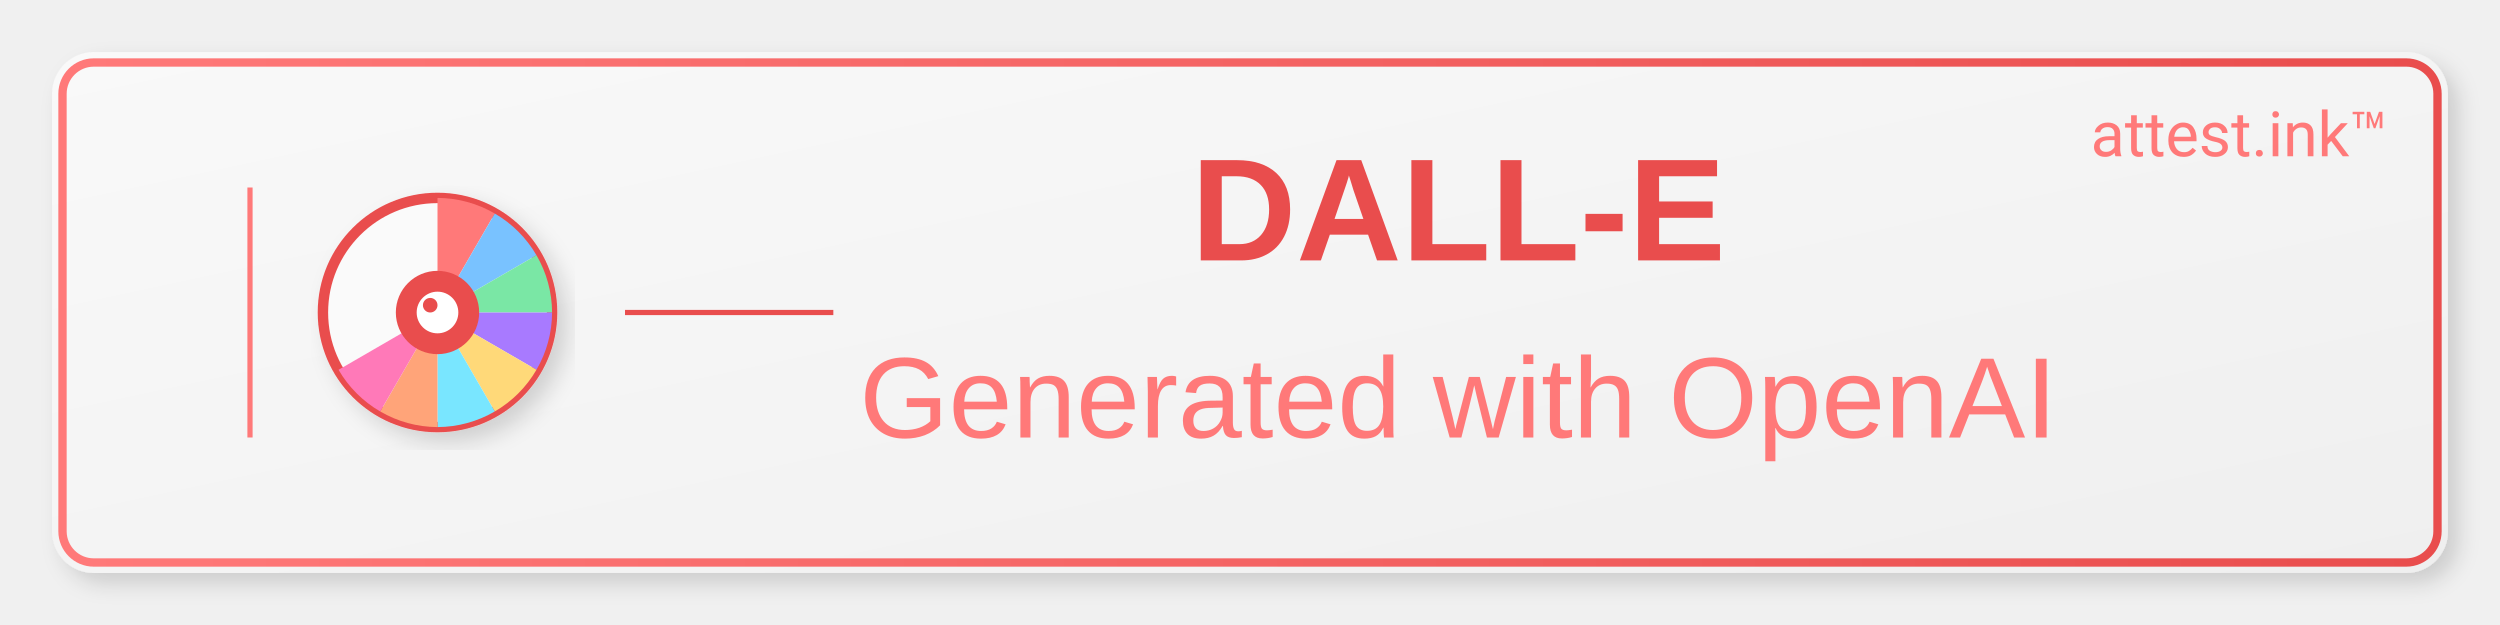
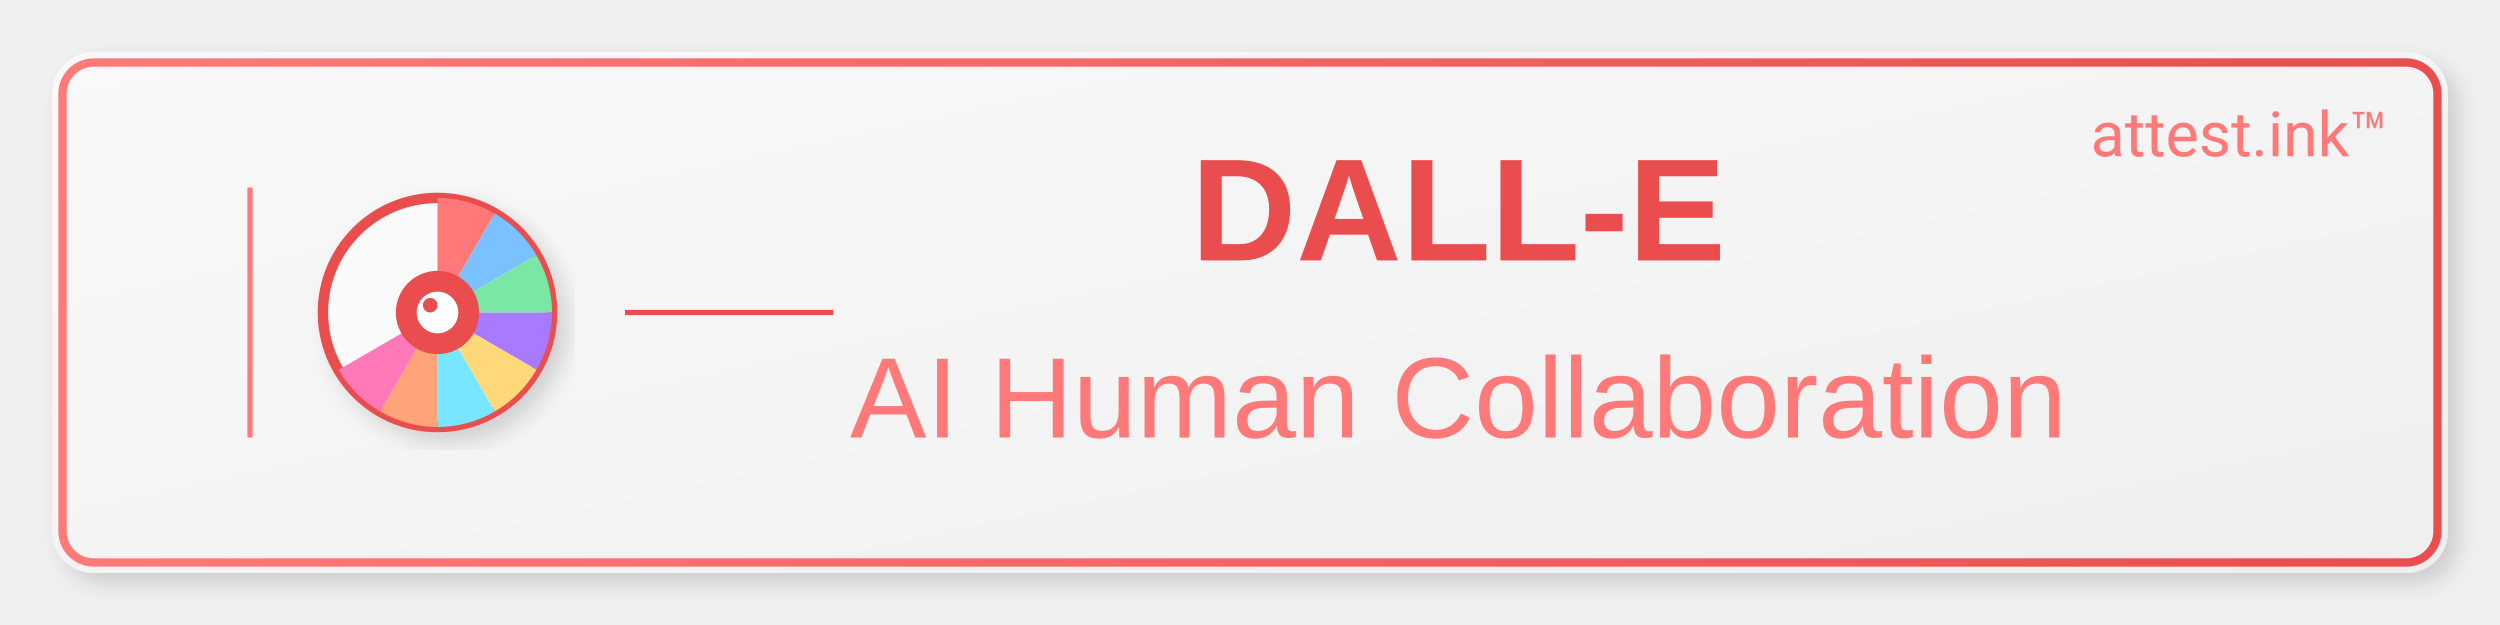
<svg xmlns="http://www.w3.org/2000/svg" viewBox="0 0 240 60">
  <defs>
    <linearGradient id="dalleBg" x1="0%" y1="0%" x2="100%" y2="100%">
      <stop offset="0%" stop-color="#f9f9f9" />
      <stop offset="100%" stop-color="#efefef" />
    </linearGradient>
    <linearGradient id="dalleAccent" x1="0%" y1="0%" x2="100%" y2="0%">
      <stop offset="0%" stop-color="#ff7979" />
      <stop offset="100%" stop-color="#e94d4d" />
    </linearGradient>
    <filter id="dalleShadow" x="-10%" y="-10%" width="120%" height="120%">
      <feGaussianBlur in="SourceAlpha" stdDeviation="1" result="blur" />
      <feOffset dx="1" dy="1" result="offsetBlur" />
      <feFlood flood-color="rgba(0,0,0,0.15)" result="shadowColor" />
      <feComposite in="shadowColor" in2="offsetBlur" operator="in" result="shadowBlur" />
      <feBlend in="SourceGraphic" in2="shadowBlur" mode="normal" />
    </filter>
  </defs>
  <rect x="5" y="5" width="230" height="50" rx="4" ry="4" fill="url(#dalleBg)" filter="url(#dalleShadow)">
    <animate attributeName="opacity" values="0.97;1;0.97" dur="3s" repeatCount="indefinite" />
  </rect>
  <rect x="6" y="6" width="228" height="48" rx="3" ry="3" fill="none" stroke="url(#dalleAccent)" stroke-width="0.8" />
  <g transform="translate(42, 30)" filter="url(#dalleShadow)">
    <circle cx="0" cy="0" r="11" fill="#fafafa" stroke="#e94d4d" stroke-width="1">
      <animate attributeName="stroke-width" values="1;1.3;1" dur="3s" repeatCount="indefinite" />
    </circle>
    <g>
      <animateTransform attributeName="transform" type="rotate" from="0" to="360" dur="15s" repeatCount="indefinite" />
      <path d="M0,0 L0,-11 A11,11 0 0,1 5.5,-9.5 Z" fill="#ff7979">
        <animate attributeName="opacity" values="0.8;1;0.8" dur="4s" repeatCount="indefinite" />
      </path>
      <path d="M0,0 L5.5,-9.5 A11,11 0 0,1 9.5,-5.5 Z" fill="#79c2ff">
        <animate attributeName="opacity" values="0.8;1;0.8" dur="4s" repeatCount="indefinite" begin="1s" />
      </path>
      <path d="M0,0 L9.5,-5.5 A11,11 0 0,1 11,0 Z" fill="#7ae7a5">
        <animate attributeName="opacity" values="0.8;1;0.8" dur="4s" repeatCount="indefinite" begin="2s" />
      </path>
      <path d="M0,0 L11,0 A11,11 0 0,1 9.5,5.5 Z" fill="#a87aff">
        <animate attributeName="opacity" values="0.8;1;0.8" dur="4s" repeatCount="indefinite" begin="0.5s" />
      </path>
      <path d="M0,0 L9.5,5.5 A11,11 0 0,1 5.5,9.5 Z" fill="#ffd979">
        <animate attributeName="opacity" values="0.8;1;0.8" dur="4s" repeatCount="indefinite" begin="1.5s" />
      </path>
      <path d="M0,0 L5.5,9.5 A11,11 0 0,1 0,11 Z" fill="#79e6ff">
        <animate attributeName="opacity" values="0.8;1;0.8" dur="4s" repeatCount="indefinite" begin="2.5s" />
      </path>
      <path d="M0,0 L0,11 A11,11 0 0,1 -5.5,9.5 Z" fill="#ffa479">
        <animate attributeName="opacity" values="0.8;1;0.8" dur="4s" repeatCount="indefinite" begin="3s" />
      </path>
      <path d="M0,0 L-5.5,9.5 A11,11 0 0,1 -9.5,5.5 Z" fill="#ff79b8">
        <animate attributeName="opacity" values="0.8;1;0.8" dur="4s" repeatCount="indefinite" begin="3.5s" />
      </path>
    </g>
    <circle cx="0" cy="0" r="4" fill="#e94d4d">
      <animate attributeName="r" values="4;4.3;4" dur="3s" repeatCount="indefinite" />
    </circle>
    <circle cx="0" cy="0" r="2" fill="#ffffff">
      <animate attributeName="r" values="2;2.2;2" dur="3s" repeatCount="indefinite" />
    </circle>
    <circle cx="-0.7" cy="-0.7" r="0.7" fill="#e94d4d" />
    <circle cx="0" cy="0" r="5" fill="none" stroke="#e94d4d" stroke-width="0.5" opacity="0">
      <animate attributeName="r" values="8;15" dur="3s" repeatCount="indefinite" />
      <animate attributeName="opacity" values="0.6;0" dur="3s" repeatCount="indefinite" />
    </circle>
  </g>
  <g transform="translate(140, 30)" text-anchor="middle">
    <text x="0" y="-5" font-family="'Helvetica Neue', Arial, sans-serif" font-size="14" fill="#e94d4d" font-weight="600">DALL-E</text>
-     <text x="0" y="12" font-family="'Helvetica Neue', Arial, sans-serif" font-size="11" fill="#ff7979">Generated with OpenAI</text>
+     <text x="0" y="12" font-family="'Helvetica Neue', Arial, sans-serif" font-size="11" fill="#ff7979">AI Human Collaboration</text>
    <text x="75" y="-15" font-family="'Segoe UI', Roboto, sans-serif" font-size="6" fill="#ff7979">attest.ink™</text>
  </g>
  <line x1="24" y1="18" x2="24" y2="42" stroke="#ff7979" stroke-width="0.5" />
  <line x1="60" y1="30" x2="80" y2="30" stroke="#e94d4d" stroke-width="0.5" />
</svg>
